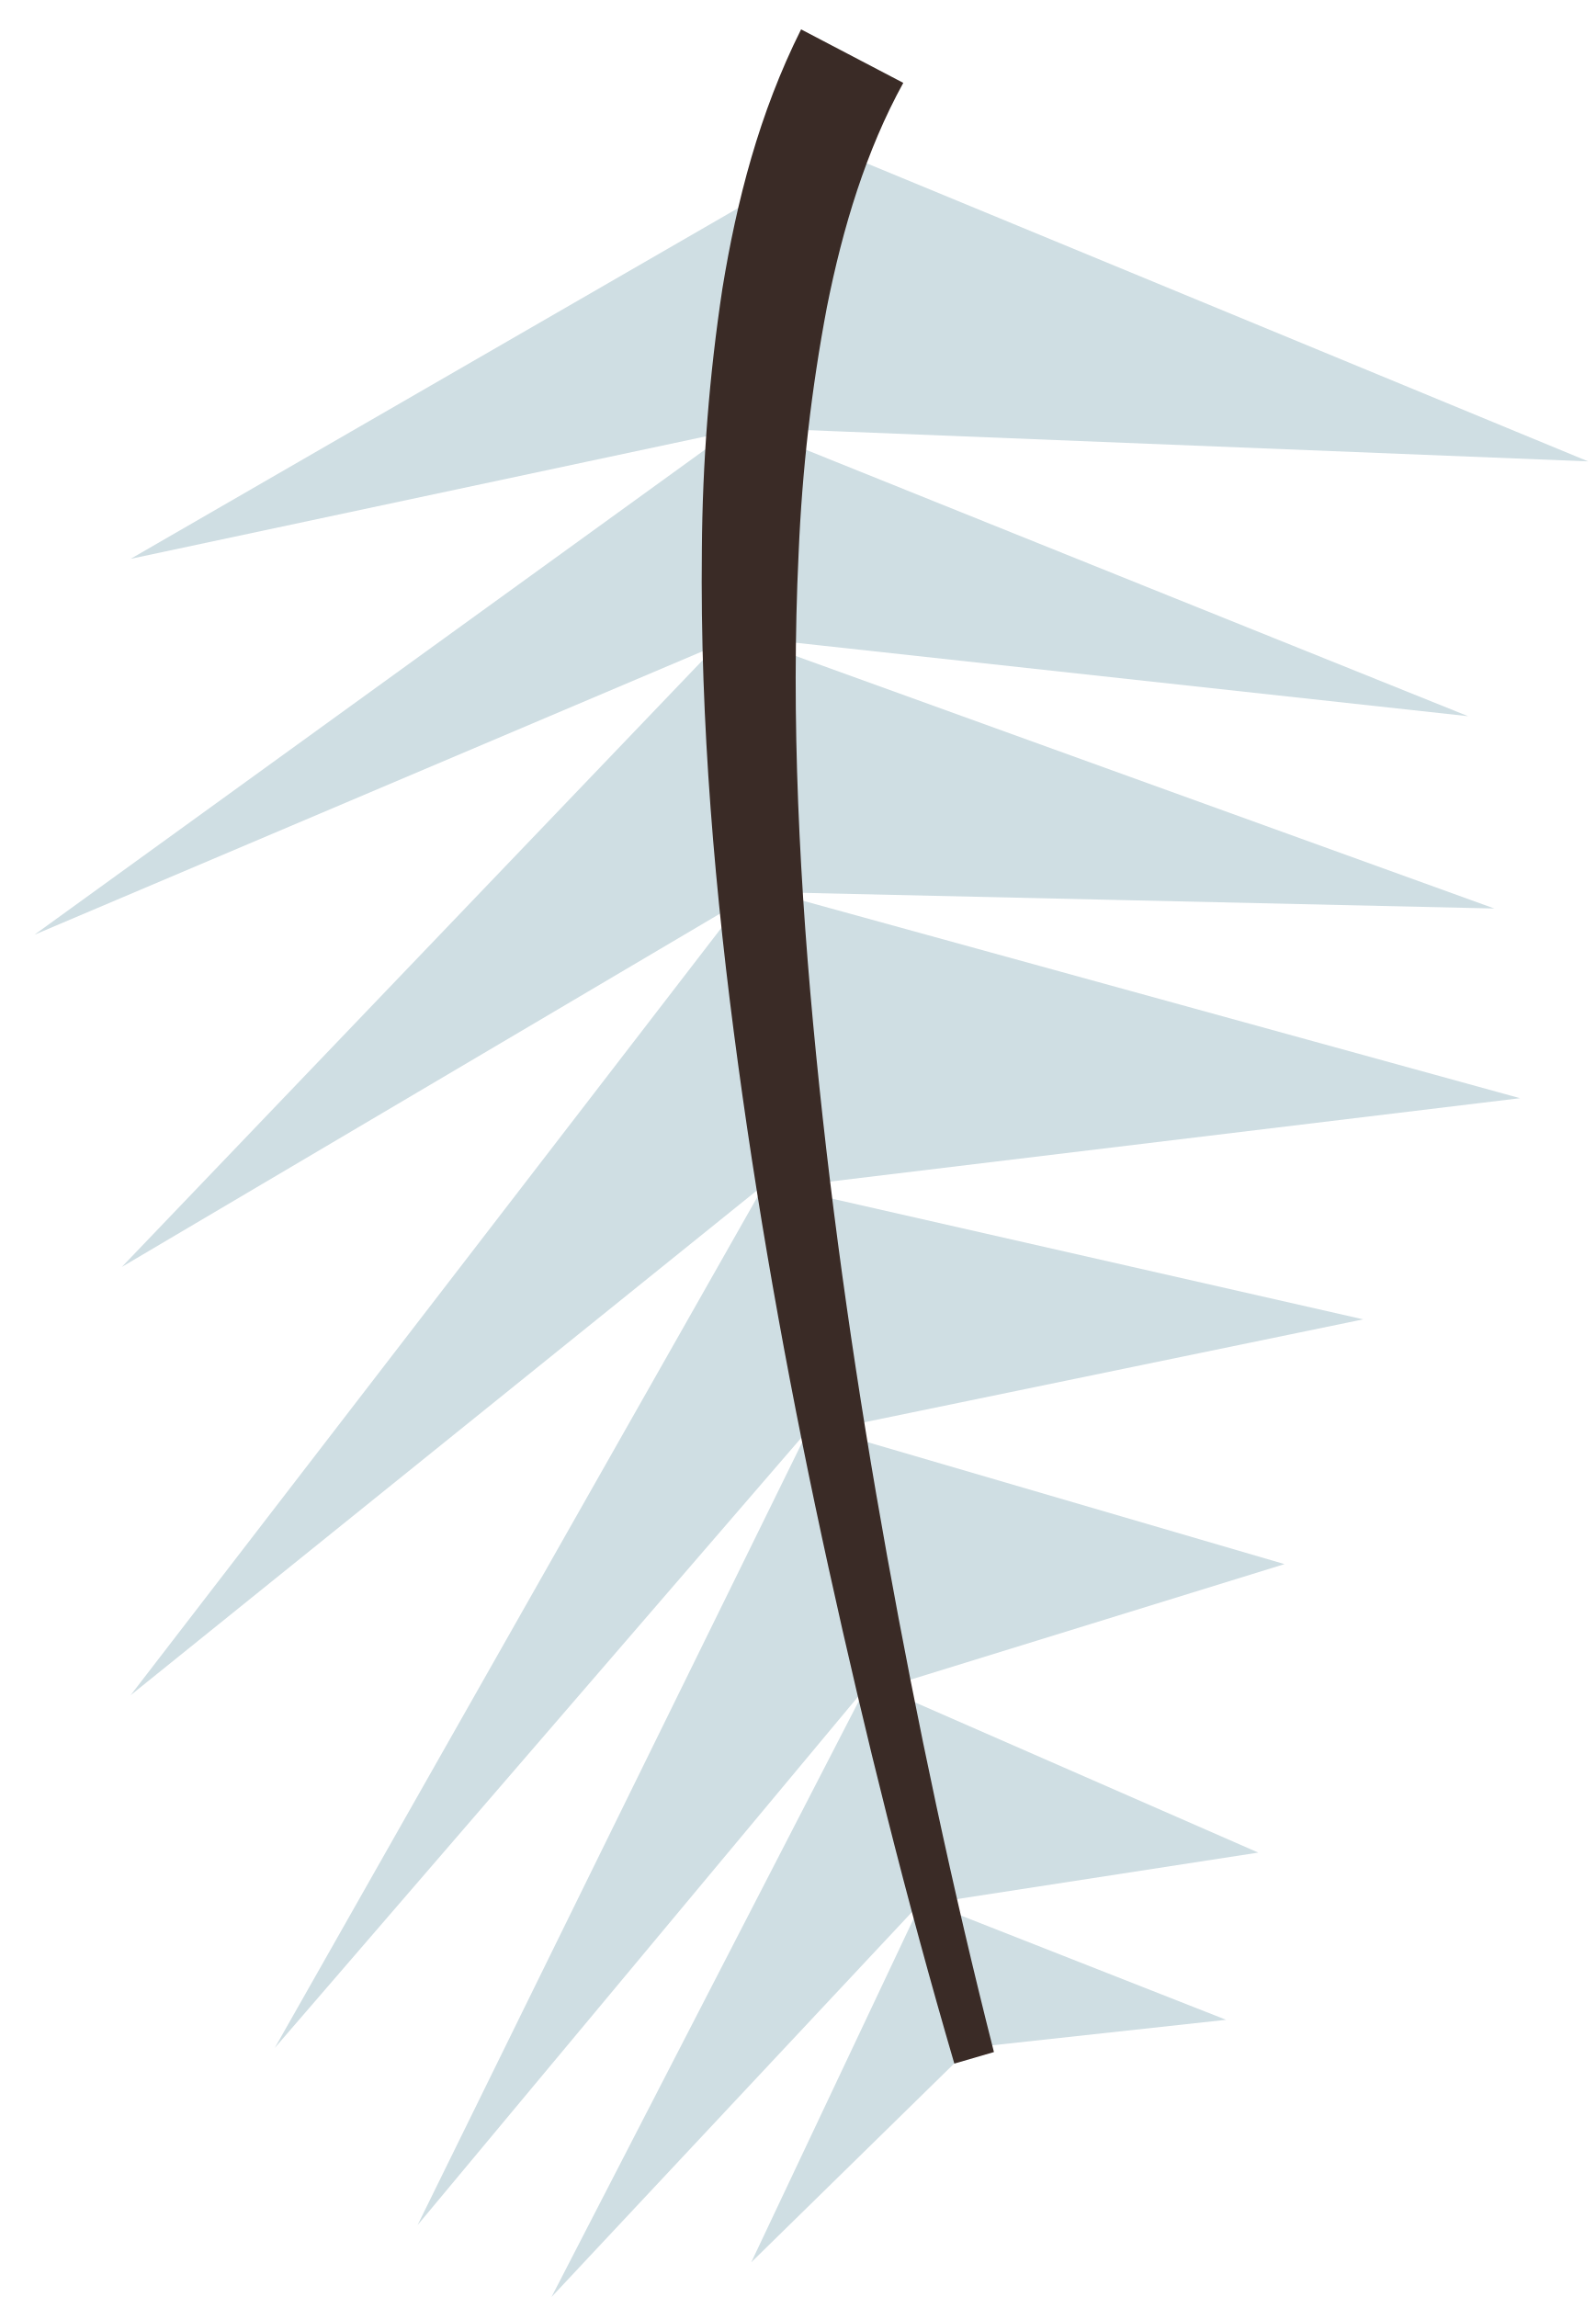
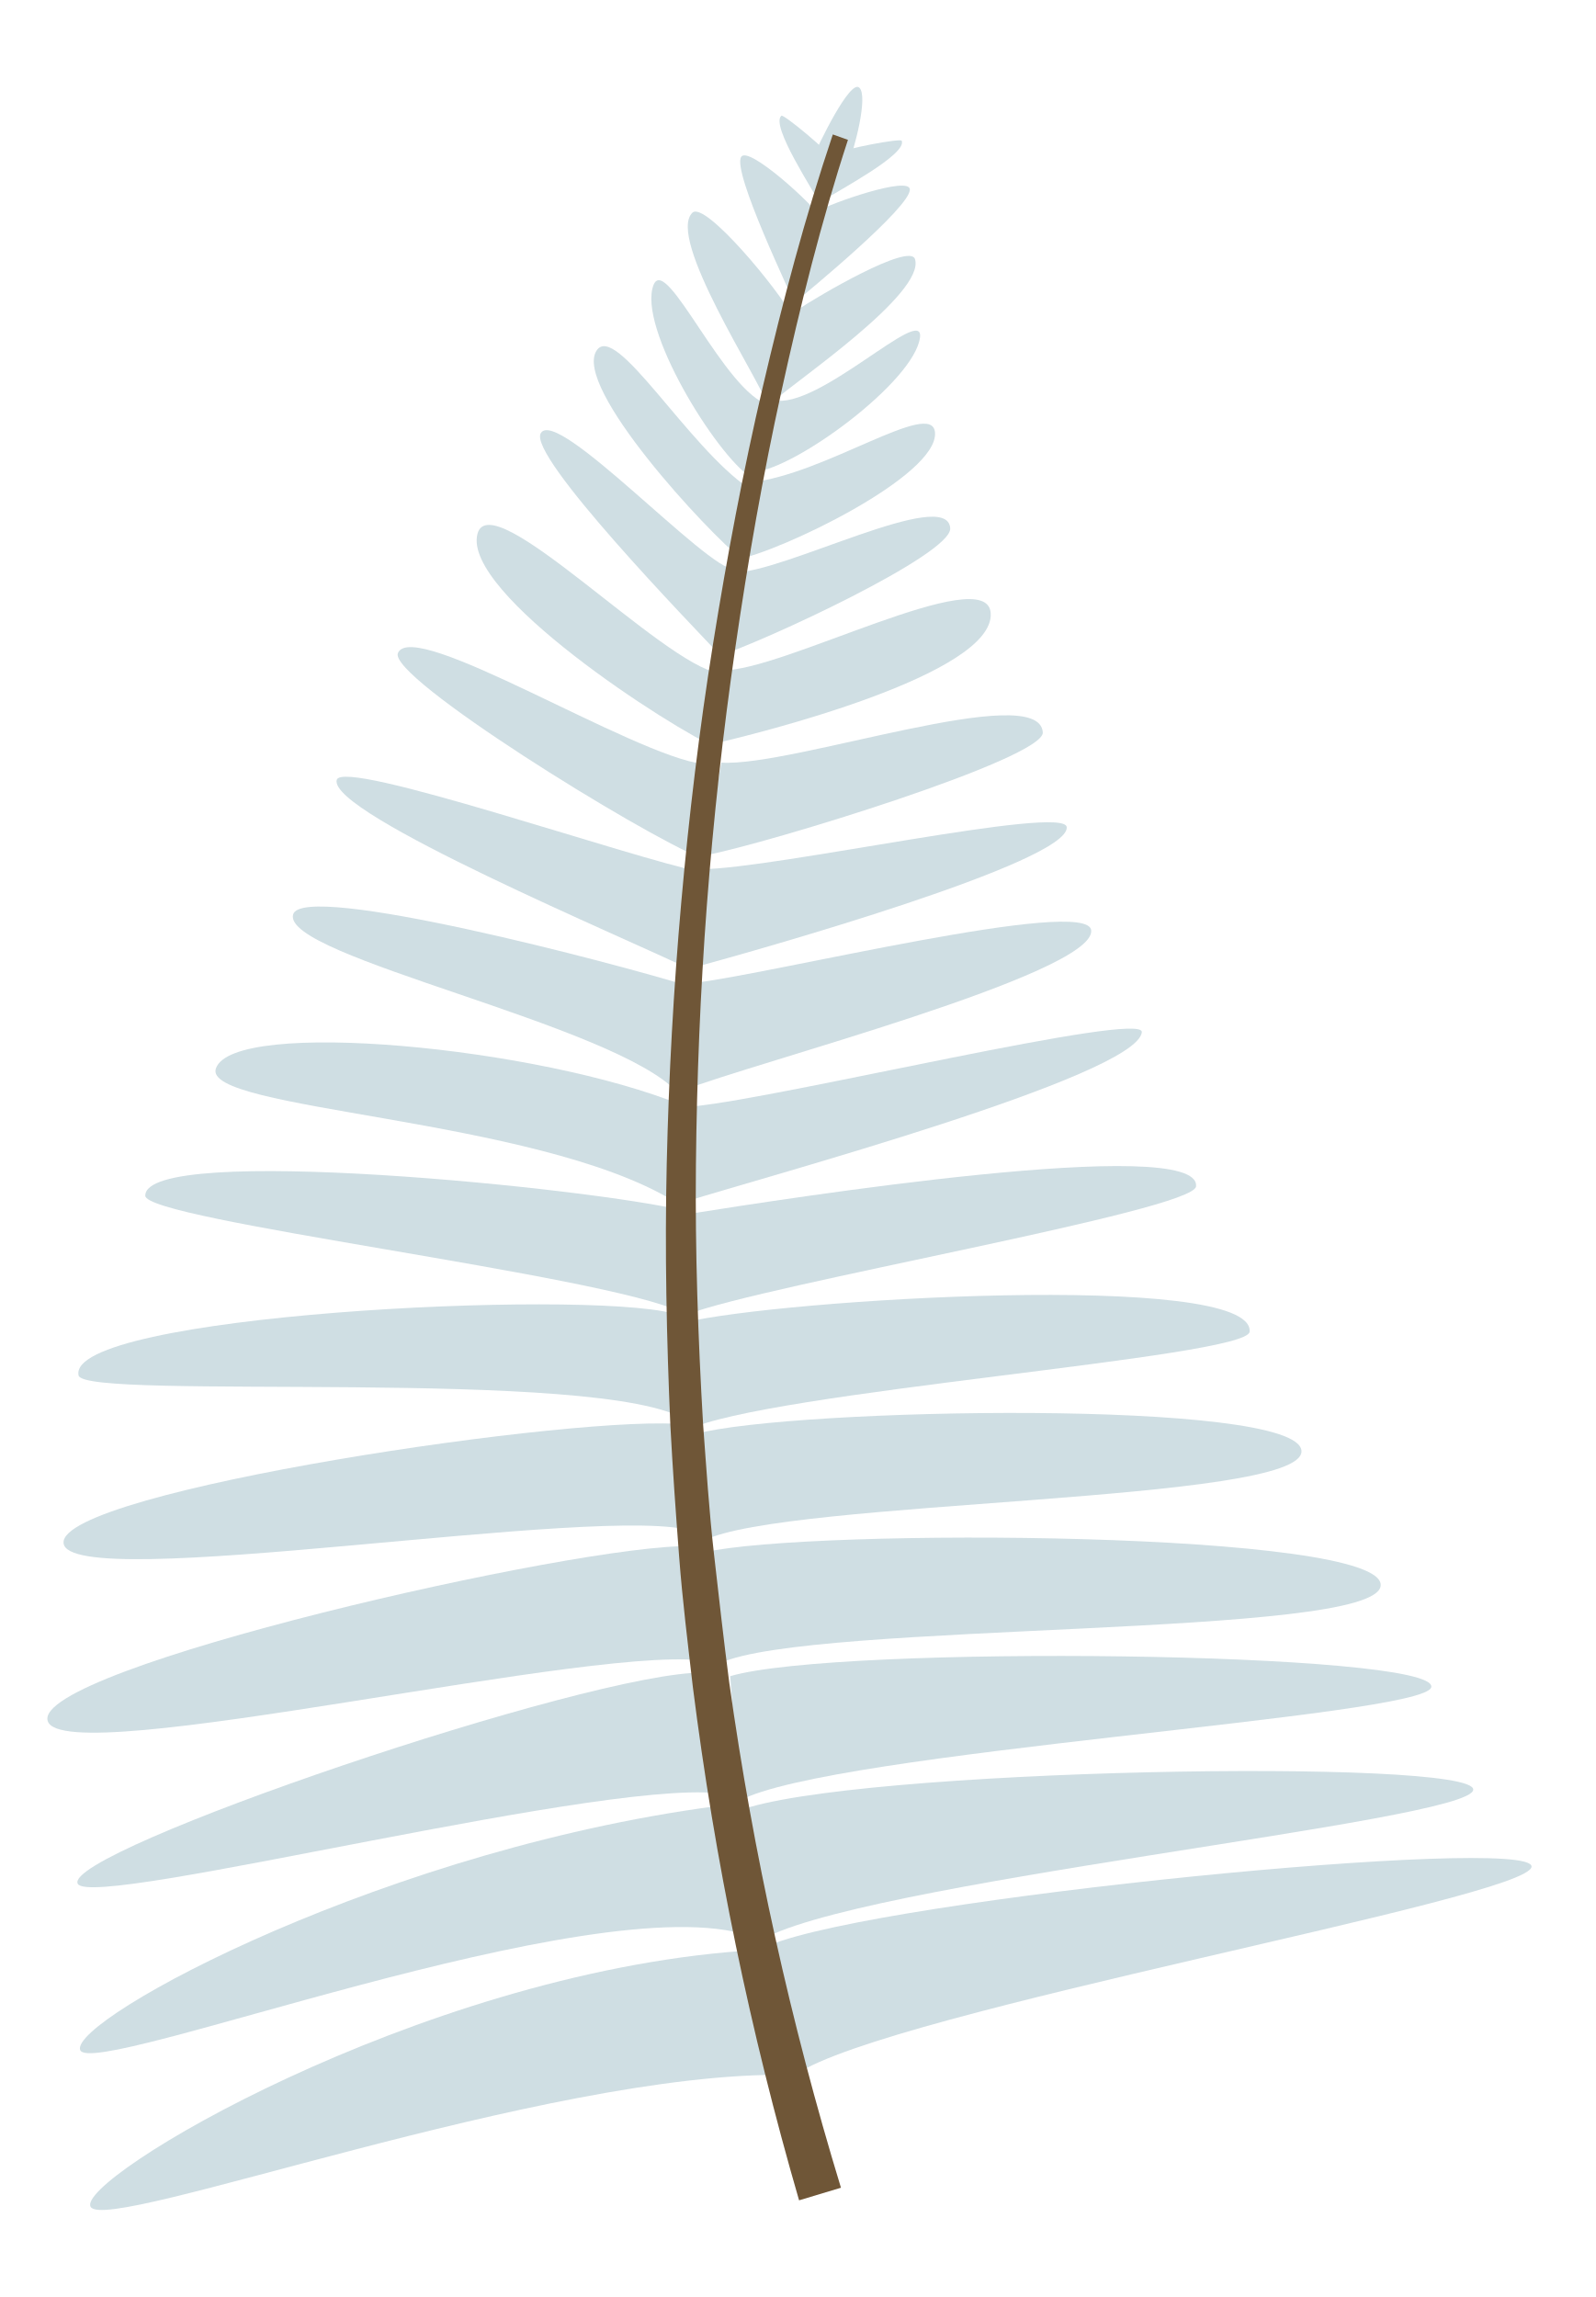
<svg xmlns="http://www.w3.org/2000/svg" viewBox="0 0 182.47 262.77">
  <defs>
-     <style>.cls-1{fill:#cfdee3;}.cls-2{fill:#3a2b26;}</style>
+     <style>.cls-1{fill:#cfdee3;}.cls-2{fill:#6f5637;}</style>
  </defs>
  <g id="leaves-individual">
-     <g id="leaf-4-back-no-dots">
-       <polygon class="cls-1" points="84.41 23.82 14.94 63.93 83.59 49.31 3.94 106.93 82.03 73.8 13.94 144.93 84.95 102.99 14.94 193.93 87.46 135.48 31.43 234.28 92.49 163.52 47.77 254.54 99.06 193.01 63.09 262.77 105.43 217.55 85.94 258.8 111 234.25 140.26 231.06 106.36 217.73 143.94 211.93 100.98 193.13 146.94 178.93 94.53 163.6 155.94 150.93 89.49 135.83 173.88 125.63 88.29 102.06 170.94 103.93 85.01 72.87 167.94 81.93 85.97 48.95 181.67 52.78 94.73 16.86 84.41 23.82" />
-       <path class="cls-2" d="M109.17,236.07c-5.49-18.75-10.19-37.63-14.38-56.69s-7.72-38.26-10.36-57.66-4.36-39-4.14-58.83A208.32,208.32,0,0,1,82.64,33c1.64-10,4.18-20,9-29.64l11.69,6.12C99.1,17.16,96.41,26,94.59,35.15a194.49,194.49,0,0,0-3.23,28.07c-.91,19,.1,38.28,2,57.46S98.05,159,101.48,178s7.46,38,12.22,56.75Z" />
+     <g id="leaf-1-back">
+       <path class="cls-1" d="M85.74,221.45C68,215.52,10.4,238,9.17,234.51s35.5-23.43,74.59-28.12Z" />
+       <path class="cls-1" d="M90.05,237.36c-27.6-.42-77.71,18.19-79.67,15.11s37.3-26.56,74.56-29.29Z" />
+       <path class="cls-1" d="M81.25,190.13c-11.17-2.6-74,12.55-75.79,6.75-1.89-6,61-20.33,73.53-20Z" />
+       <path class="cls-1" d="M83.31,205.33c-11.56-2.61-72.9,13.27-74.42,10.16-1.8-3.71,58.72-24.3,71.57-24.15Z" />
+       <path class="cls-1" d="M78.53,162.48c-9.48-6.17-68.9-2.2-69.54-5.13-1.52-6.91,57.46-9.88,68-7.1Z" />
+       <path class="cls-1" d="M79.34,175.19c-9.84-3.37-71.63,7.3-72.07,1.32s60-14.92,71.25-13.53Z" />
+       <path class="cls-1" d="M77,137.35c-15.84-9.57-54-10.31-52.3-15.13,2-5.76,36.92-2.49,53.38,4.23Z" />
+       <path class="cls-1" d="M77.84,150.08c-8.64-4.22-61.18-10.48-61.22-13.29-.08-6.08,51.45-.81,61.57,1.7Z" />
+       <path class="cls-1" d="M77.53,125c-7.11-7.84-45.31-15.55-44-20.38,1-3.87,37.11,5.64,45.3,8.2Z" />
+       <path class="cls-1" d="M80.23,98.17c-6.85-2.73-35.87-20.69-34.71-23.46,1.72-4.12,26.9,11.73,34.91,12.69Z" />
+       <path class="cls-1" d="M79,110.93c-6.86-3.39-41.49-17.84-40.48-21.71.67-2.54,33.79,9,41.88,10.58Z" />
+       <path class="cls-1" d="M82.27,85.69C76.72,83.3,52.84,67.84,54.62,61.07,56.15,55.27,75.79,76,82.24,77Z" />
+       <path class="cls-1" d="M87.75,46.2c-.89-2.81-11.55-19-8.54-21.87,1.46-1.37,10,9,11.43,11.84Z" />
+       <path class="cls-1" d="M93.8,23.32c-.57-1.25-5.74-9-4.41-10.08.26-.2,5.31,4,6.14,5.18Z" />
+       <path class="cls-1" d="M91.17,35.34c-.66-1.67-7.46-15.71-6.38-17.4C85.63,16.64,93,23.37,94,25Z" />
+       <path class="cls-1" d="M82.63,75.22C79,71.37,60.37,52.16,61.86,49.56,63.66,46.43,81,65.31,84,65.11Z" />
+       <path class="cls-1" d="M85.89,54.6c-4-2.59-13-17.2-11.13-22C76.22,28.93,82.92,45,88,46.33Z" />
+       <path class="cls-1" d="M84.89,64C81,60.94,65.54,44.31,68.24,40.11c2.17-3.37,10.43,11,17.43,15.75Z" />
+       <path class="cls-1" d="M96.9,19.13c.86-2.06,2.45-8.18,1.39-9.11s-4.59,6.32-5.45,8.38Z" />
+       <path class="cls-1" d="M86.63,222.2c10.32-6.86,81.66-13.78,81.9-17.46s-71.63-2.45-84.09,2.43Z" />
+       <path class="cls-1" d="M91.05,237.3c10.57-7.23,84.08-20.13,84.15-23.77s-74.27,3.65-87.2,9Z" />
+       <path class="cls-1" d="M82.37,190.26c10.41-4.81,75-2.81,75.57-8.86.62-6.29-65.23-6.63-77.43-3.81Z" />
+       <path class="cls-1" d="M84.58,206c10.42-5.66,78.54-9.58,79.15-13,.73-4.06-67.88-4.89-80.2-1.25Z" />
+       <path class="cls-1" d="M78.52,163.62c9-4.45,64.21-8.29,64.43-11.28.53-7.05-54.08-3.68-64.62-1.05Z" />
+       <path class="cls-1" d="M80.5,176.24c9.27-4.72,68.78-4.28,68.38-10.27s-58.32-4.9-69.29-1.94Z" />
+       <path class="cls-1" d="M78.43,137.46c8.88-2.79,51.53-14.31,52.19-19.37.34-2.56-41.07,7.47-51.19,8.46Z" />
+       <path class="cls-1" d="M78.57,150.38c9-3.46,58-11.87,58.25-14.66.6-6.06-47.32,1.45-57.62,3.09Z" />
+       <path class="cls-1" d="M88.67,45.75c2.13-2,17.22-12.19,16-16.11-.61-1.9-11,4.15-13.63,5.93Z" />
+       <path class="cls-1" d="M94.43,22.79c1.1-.81,9.39-5.12,8.72-6.69-.12-.3-6.55.89-7.87,1.57Z" />
+       <path class="cls-1" d="M90.92,34.59c1.39-1.14,13.3-10.94,13.16-12.93-.1-1.55-9,1.57-10.67,2.54Z" />
+       <path class="cls-1" d="M78.28,124.69c7.52-3,46.88-13.25,46.55-18.24-.27-4-37,5.07-45.5,6Z" />
+       <path class="cls-1" d="M80.68,97.85c7.24-1.38,38.81-11.08,38.61-14.07-.41-6.07-28.73,4-36.77,3.46Z" />
+       <path class="cls-1" d="M79.53,110.63c7.38-2,42.76-12,42.5-16C121.85,92,88.5,99.4,80.26,99.43Z" />
+       <path class="cls-1" d="M81,85.22c5.91-1.3,32.8-8.09,32.33-15.08-.4-6-24.14,6.78-30.65,6.52Z" />
+       <path class="cls-1" d="M82.15,75.06c5.06-1.6,26.75-11.63,26.55-14.63-.33-4.83-19.21,5.16-24.72,5.05Z" />
+       <path class="cls-1" d="M86.24,54c4.72-.35,18.32-10.33,19-15.38.52-4-11.76,8.43-16.81,7.14Z" />
+       <path class="cls-1" d="M84.29,64c4.88-.86,23-9.52,22.67-14.5-.27-4-12.7,4.86-21.14,5.68Z" />
+       <path class="cls-2" d="M97,16c-3.07,9.38-5.47,19.05-7.6,28.72S85.56,64.15,84.13,74s-2.52,19.68-3.27,29.56-1.15,19.79-1.25,29.69.24,19.81.82,29.69c.37,4.94.68,9.88,1.24,14.79s1.11,9.84,1.75,14.74A377.88,377.88,0,0,0,96.2,250.27l-4.79,1.44A382.45,382.45,0,0,1,79.26,193c-.58-5-1.19-9.93-1.57-14.91s-.74-10-1-14.95c-.44-10-.65-20-.42-30s.78-20,1.66-29.89S80,83.43,81.58,73.58,85,53.93,87.27,44.21s4.81-19.35,8-28.83Z" />
    </g>
  </g>
</svg>
